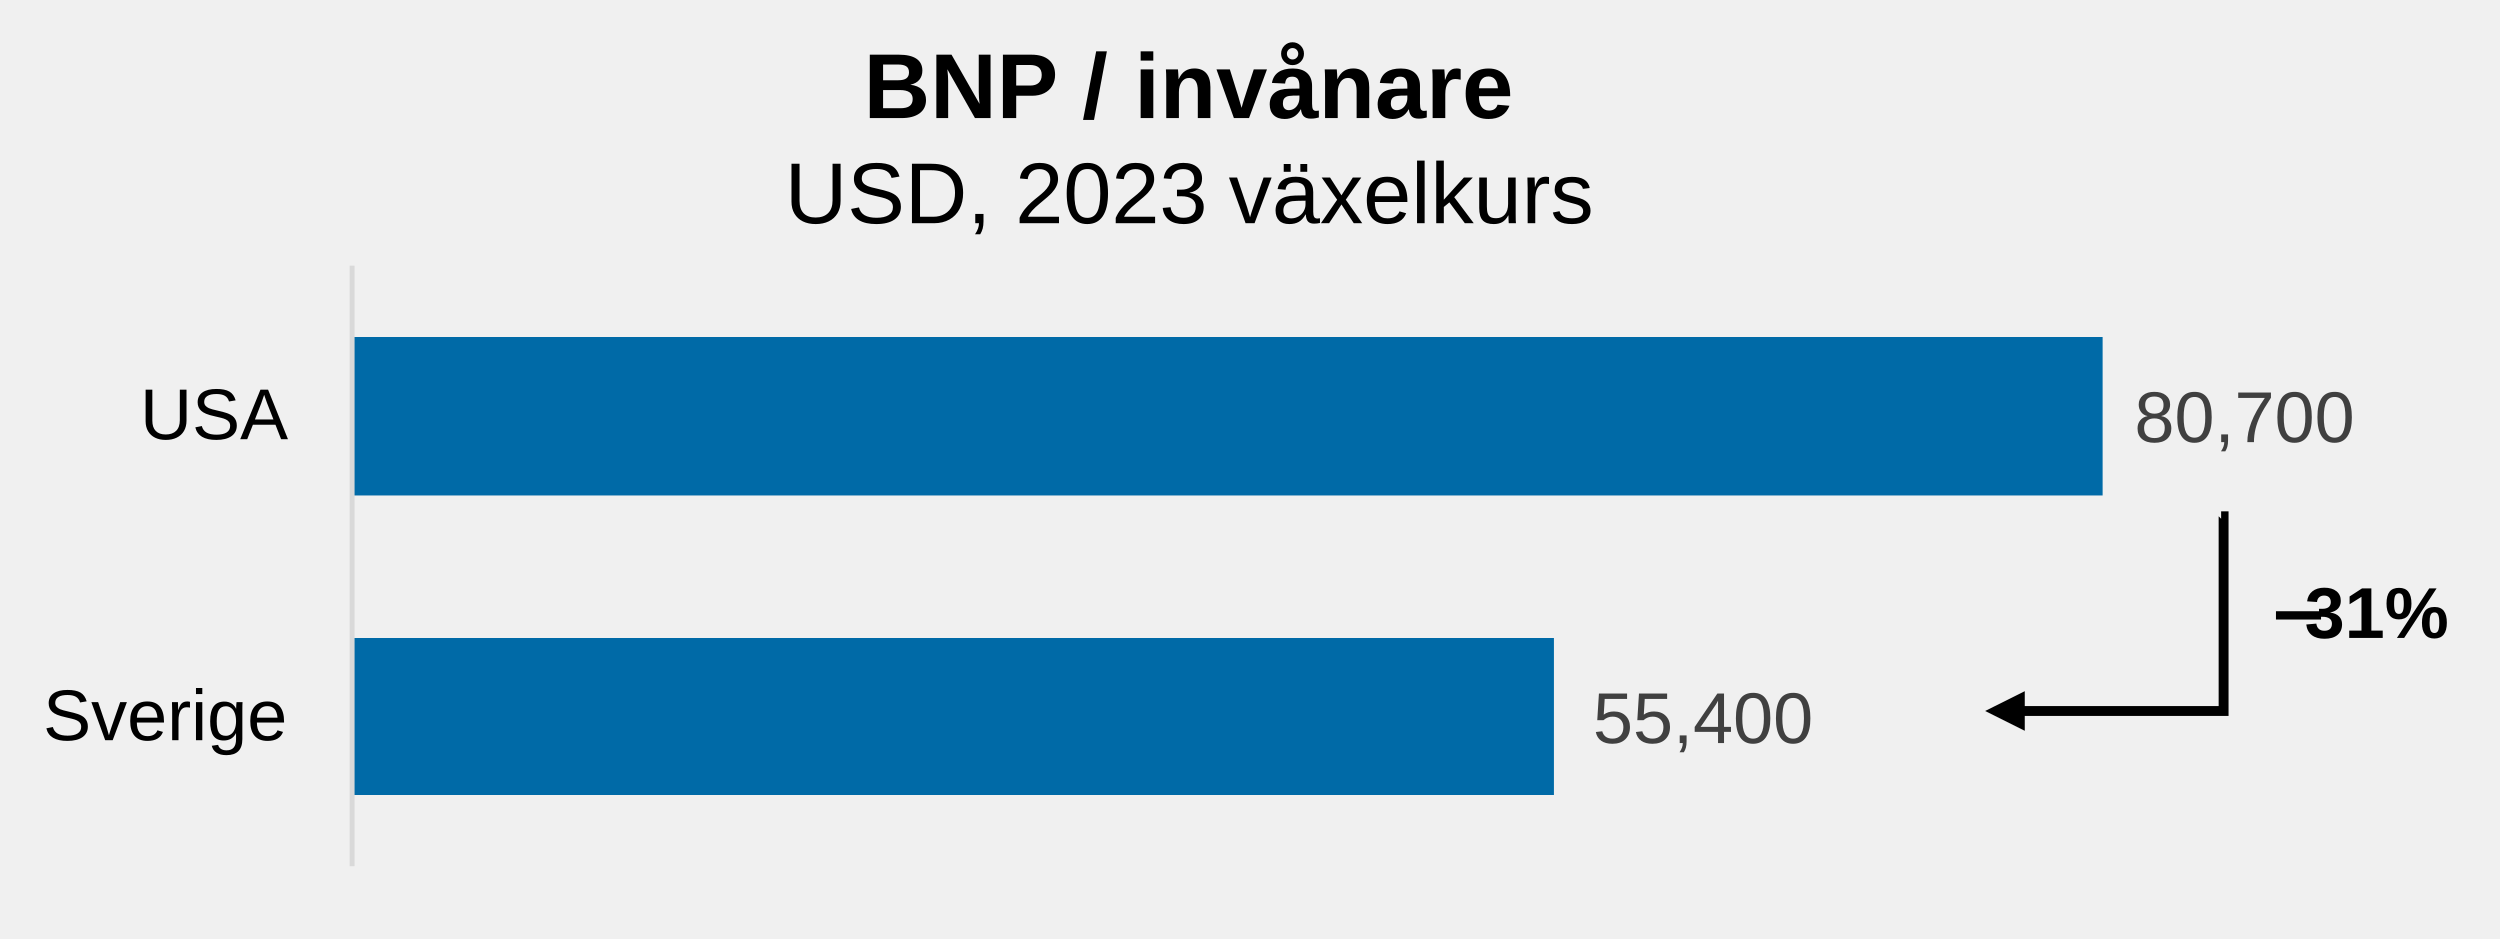
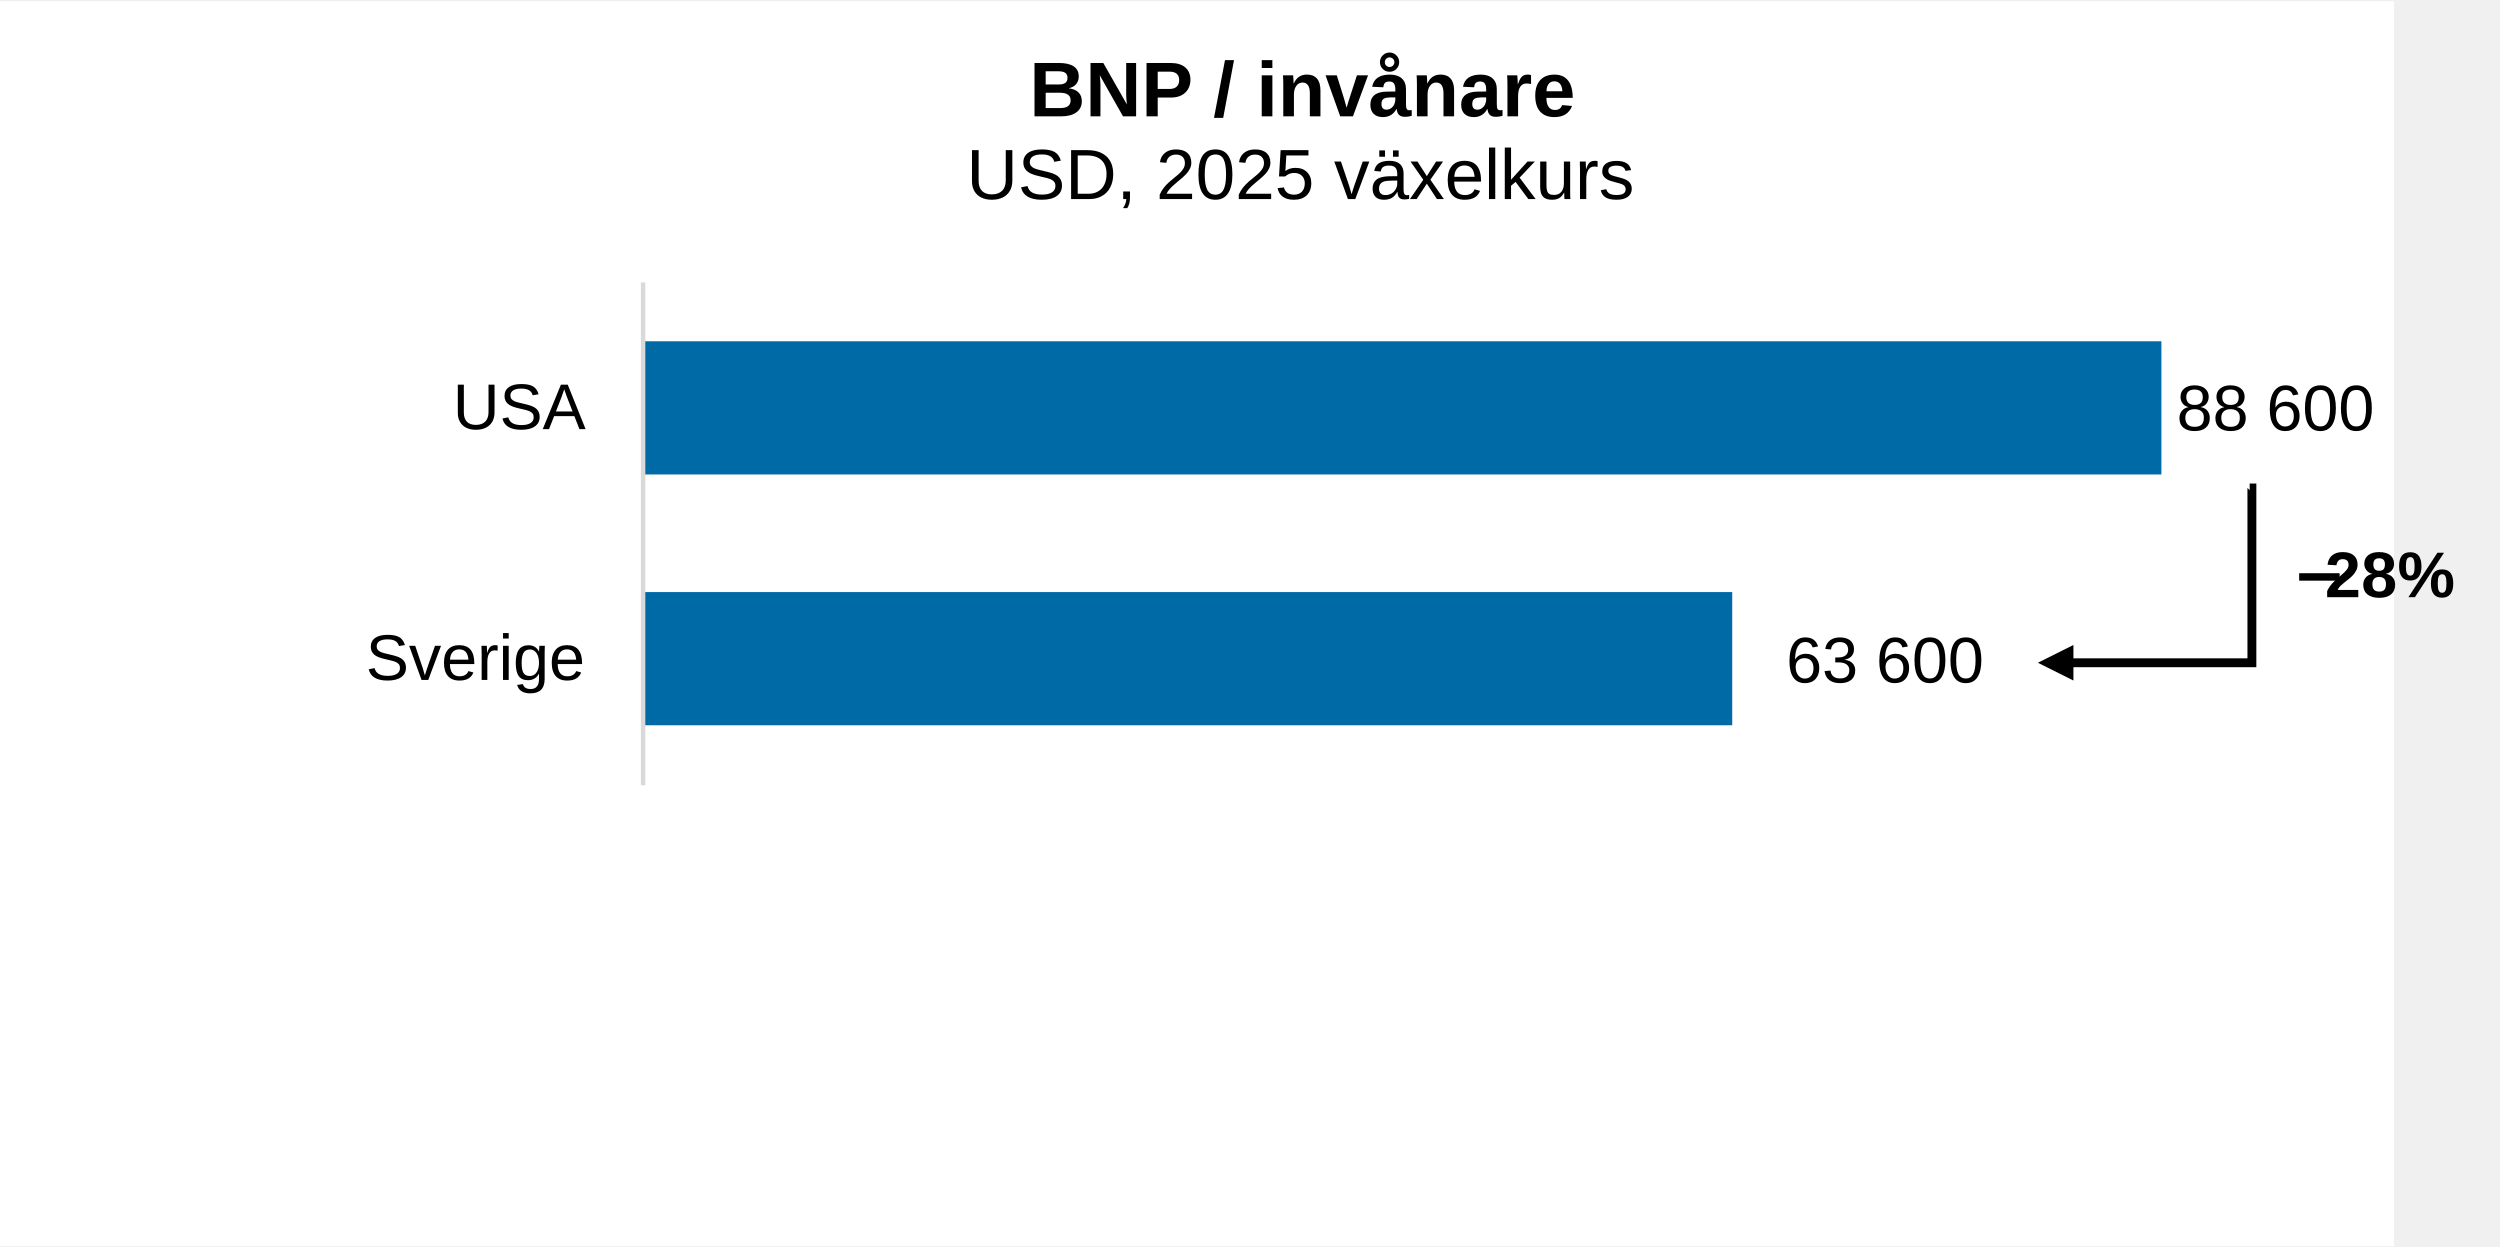
- <svg xmlns="http://www.w3.org/2000/svg" width="1736" height="652" xml:space="preserve" overflow="hidden">
+ <svg xmlns="http://www.w3.org/2000/svg" width="1934" height="964" xml:space="preserve" overflow="hidden">
  <defs>
    <clipPath id="clip0">
-       <rect x="312" y="521" width="1736" height="652" />
+       <rect x="41" y="521" width="1934" height="964" />
    </clipPath>
    <clipPath id="clip1">
-       <rect x="556" y="705" width="1359" height="421" />
+       <rect x="538" y="739" width="1329" height="392" />
+     </clipPath>
+     <clipPath id="clip2">
+       <rect x="40" y="521" width="1852" height="963" />
    </clipPath>
  </defs>
-   <g clip-path="url(#clip0)" transform="translate(-312 -521)">
-     <path d="M0 3.438-1.719 3.438 1.719 0 1.719 135.208-1.719 131.771 140.938 131.771 140.938 138.646-5.156 138.646-5.156-3.438 0-3.438ZM136.354 121.458 163.854 135.208 136.354 148.958Z" transform="matrix(-1 1.22465e-16 1.22465e-16 1 1854.35 879.5)" />
-     <text font-family="Calibri,Calibri_MSFontService,sans-serif" font-weight="700" font-size="50" transform="matrix(1 0 0 1 1887.13 964)">−</text>
-     <text font-family="Arial,Arial_MSFontService,sans-serif" font-weight="700" font-size="50" transform="matrix(1 0 0 1 1912.33 964)">31%</text>
+   <g clip-path="url(#clip0)" transform="translate(-41 -521)">
    <text font-family="Arial,Arial_MSFontService,sans-serif" font-weight="700" font-size="64" transform="matrix(1 0 0 1 911.71 603)">BNP / </text>
    <text font-family="Arial,Arial_MSFontService,sans-serif" font-weight="700" font-size="64" transform="matrix(1 0 0 1 1099.6 603)">invånare</text>
    <text font-family="Arial,Arial_MSFontService,sans-serif" font-weight="400" font-size="60" transform="matrix(1 0 0 1 856.985 676)">USD, 2023 </text>
    <text font-family="Arial,Arial_MSFontService,sans-serif" font-weight="400" font-size="60" transform="matrix(1 0 0 1 1165.21 676)">växelkurs</text>
+     <rect x="41" y="522" width="1852" height="963" fill="#FFFFFF" />
    <g clip-path="url(#clip1)">
-       <path d="M1391.05 1073.04 556 1073.04 556 964.032 1391.05 964.032ZM1772.06 865.028 556 865.028 556 755.025 1772.06 755.025Z" fill="#006AA7" />
+       <path d="M1381.05 1082.04 538 1082.04 538 979.032 1381.05 979.032ZM1713.06 888.029 538 888.029 538 785.026 1713.06 785.026Z" fill="#006AA7" />
    </g>
    <g>
-       <path d="M0 0 0 417" stroke="#D9D9D9" stroke-width="3.438" stroke-linejoin="round" stroke-miterlimit="10" fill="none" fill-rule="evenodd" transform="matrix(1 0 0 -1 556.5 1122.5)" />
+       <path d="M0 0 0 389" stroke="#D9D9D9" stroke-width="3.438" stroke-linejoin="round" stroke-miterlimit="10" fill="none" fill-rule="evenodd" transform="matrix(1 0 0 -1 538.5 1128.5)" />
    </g>
    <g>
-       <text fill="#404040" font-family="Arial,Arial_MSFontService,sans-serif" font-weight="400" font-size="50" transform="matrix(1 0 0 1 1418.14 1037)">55,400</text>
+       <text font-family="Arial,Arial_MSFontService,sans-serif" font-weight="400" font-size="50" transform="matrix(1 0 0 1 1422.78 1049)">63 600 </text>
+     </g>
+     <g clip-path="url(#clip2)">
+       <text font-family="Arial,Arial_MSFontService,sans-serif" font-weight="400" font-size="50" transform="matrix(1 0 0 1 1724.85 854)">88 600 </text>
    </g>
    <g>
-       <text fill="#404040" font-family="Arial,Arial_MSFontService,sans-serif" font-weight="400" font-size="50" transform="matrix(1 0 0 1 1794.14 828)">80,700</text>
+       <text font-family="Arial,Arial_MSFontService,sans-serif" font-weight="400" font-size="50" transform="matrix(1 0 0 1 323.984 1047)">Sverige</text>
    </g>
    <g>
-       <text font-family="Arial,Arial_MSFontService,sans-serif" font-weight="400" font-size="50" transform="matrix(1 0 0 1 341.933 1035)">Sverige</text>
+       <text font-family="Arial,Arial_MSFontService,sans-serif" font-weight="400" font-size="50" transform="matrix(1 0 0 1 391.313 853)">USA</text>
    </g>
    <g>
-       <text font-family="Arial,Arial_MSFontService,sans-serif" font-weight="400" font-size="50" transform="matrix(1 0 0 1 409.262 826)">USA</text>
+       <text font-family="Arial,Arial_MSFontService,sans-serif" font-weight="700" font-size="60" transform="matrix(1 0 0 1 837.286 611)">BNP / invånare</text>
    </g>
+     <g>
+       <text font-family="Arial,Arial_MSFontService,sans-serif" font-weight="400" font-size="55" transform="matrix(1 0 0 1 788.68 675)">USD, 2025 växelkurs</text>
+     </g>
+     <path d="M0 3.438-1.719 3.438 1.719 0 1.719 135.208-1.719 131.771 140.938 131.771 140.938 138.646-5.156 138.646-5.156-3.438 0-3.438ZM136.354 121.458 163.854 135.208 136.354 148.958Z" transform="matrix(-1 1.22465e-16 1.22465e-16 1 1781.35 898.5)" />
+     <text font-family="Calibri,Calibri_MSFontService,sans-serif" font-weight="700" font-size="50" transform="matrix(1 0 0 1 1814.34 983)">−</text>
+     <text font-family="Arial,Arial_MSFontService,sans-serif" font-weight="700" font-size="50" transform="matrix(1 0 0 1 1839.55 983)">2</text>
+     <text font-family="Arial,Arial_MSFontService,sans-serif" font-weight="700" font-size="50" transform="matrix(1 0 0 1 1867.62 983)">8</text>
+     <text font-family="Arial,Arial_MSFontService,sans-serif" font-weight="700" font-size="50" transform="matrix(1 0 0 1 1895.69 983)">%</text>
  </g>
</svg>
